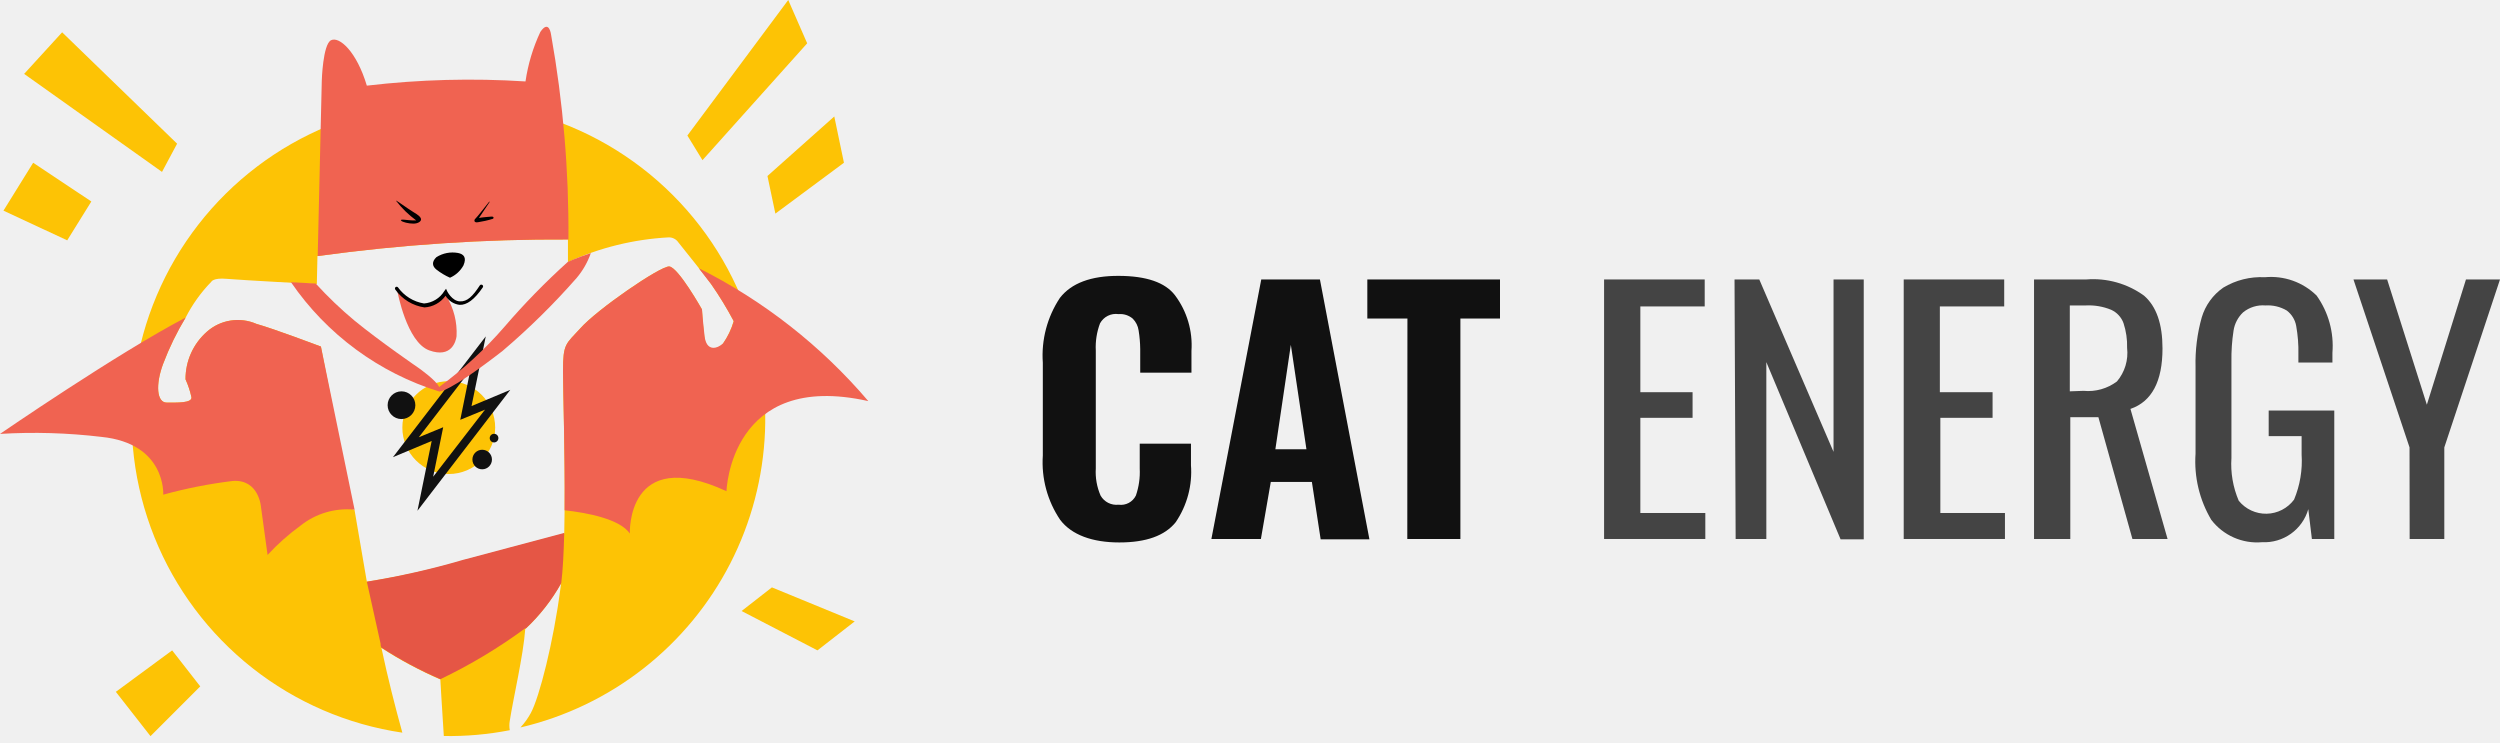
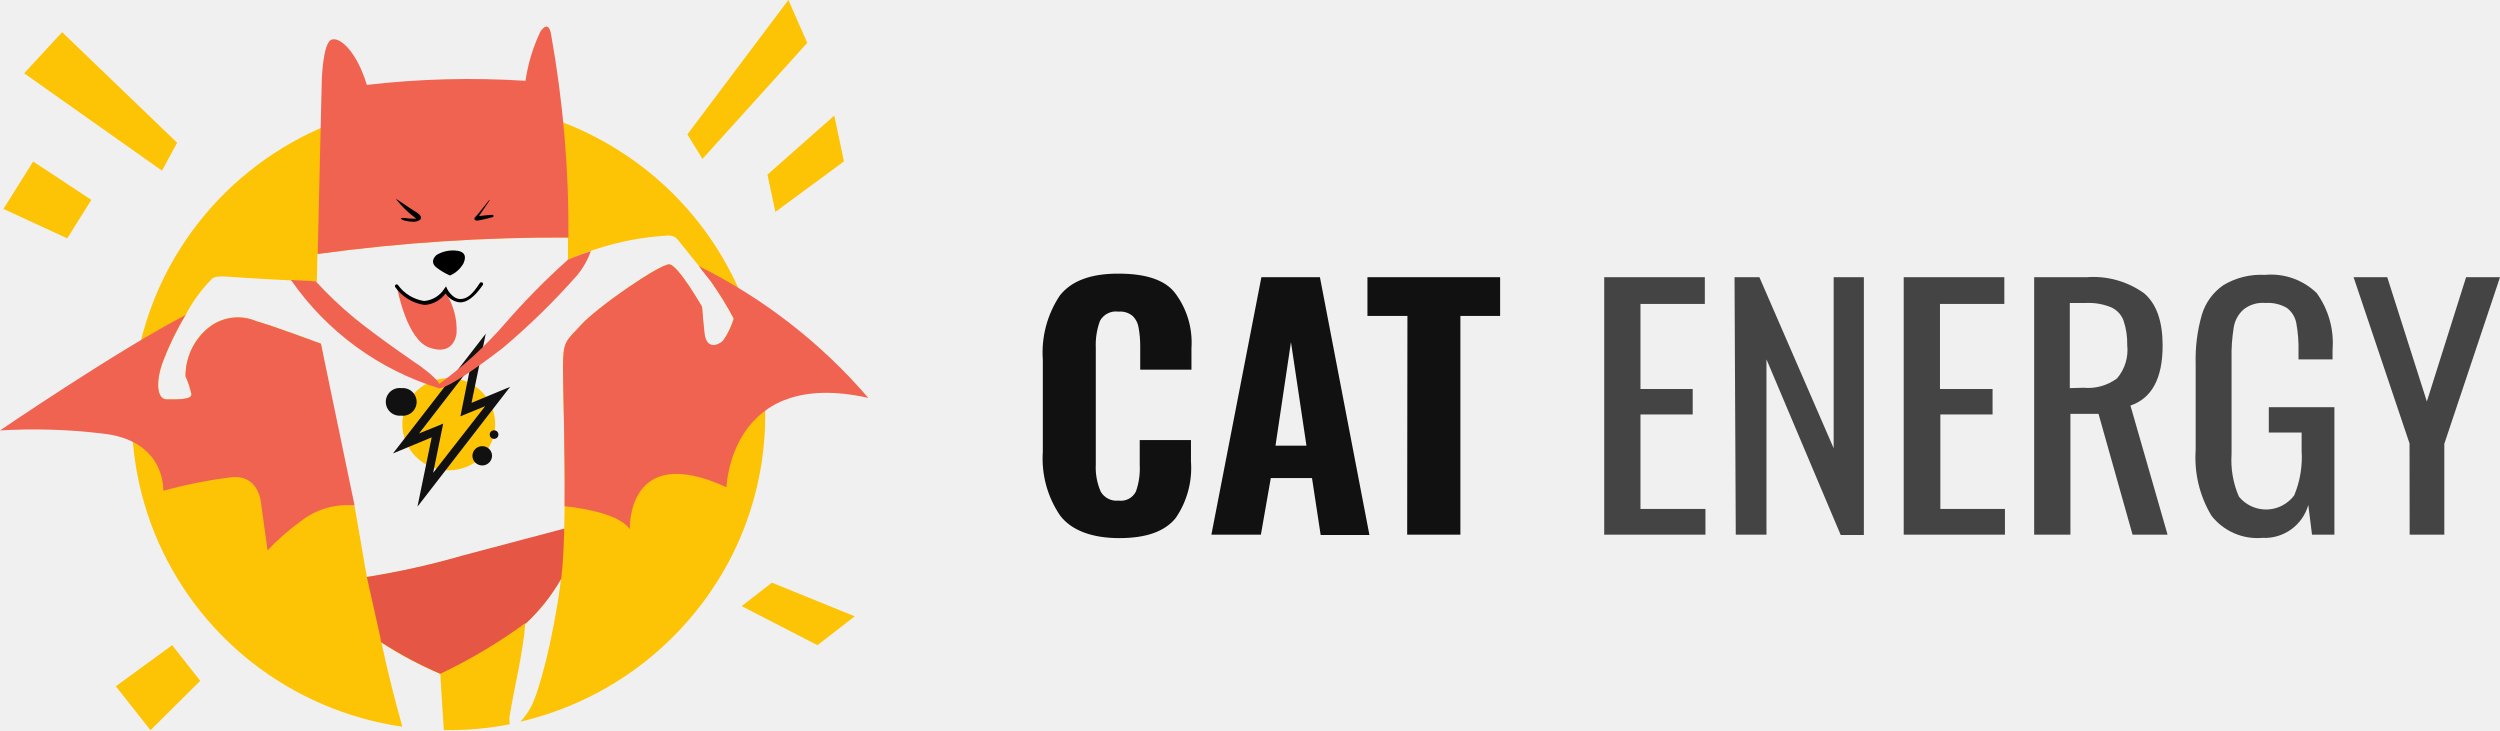
- <svg xmlns="http://www.w3.org/2000/svg" width="202" height="60" viewBox="0 0 202 60" fill="none">
-   <g clip-path="url(#clip0_2403_1689)">
-     <path d="M59.88 24C58.156 19.869 55.38 16.263 51.828 13.54C48.276 10.817 44.072 9.072 39.636 8.479C35.2 7.887 30.685 8.467 26.543 10.163C22.401 11.859 18.776 14.61 16.028 18.144C13.281 21.677 11.508 25.869 10.885 30.301C10.262 34.733 10.812 39.251 12.479 43.405C14.147 47.558 16.874 51.202 20.388 53.974C23.903 56.745 28.082 58.547 32.51 59.2C31.93 57.11 31.34 54.8 30.82 52.35C32.333 53.331 33.925 54.184 35.58 54.9C35.58 54.9 35.7 57.06 35.86 59.47C37.648 59.501 39.435 59.343 41.19 59C41.145 58.749 41.145 58.491 41.19 58.24C41.48 56.37 42.28 53 42.44 50.83C43.593 49.751 44.572 48.5 45.34 47.12L45.28 47.56C44.73 51.82 43.58 56.37 42.88 57.63C42.653 58.047 42.374 58.434 42.05 58.78C45.67 57.931 49.062 56.305 51.99 54.014C54.919 51.723 57.315 48.823 59.011 45.515C60.707 42.206 61.663 38.568 61.813 34.853C61.963 31.138 61.304 27.435 59.88 24ZM58.41 27.79C57.97 28.22 57.06 28.51 56.91 27.21C56.76 25.91 56.72 25 56.72 25C56.72 25 54.79 21.57 54.07 21.53C53.35 21.49 48.24 25 46.89 26.53C45.72 27.82 45.49 27.73 45.49 30C45.49 31.71 45.71 38.17 45.59 43.11L37.44 45.28C34.878 46.015 32.273 46.59 29.64 47L28.64 41.17H28.5L25.93 28C25.93 28 22.12 26.56 20.72 26.17C20.063 25.882 19.337 25.789 18.628 25.901C17.919 26.012 17.257 26.324 16.72 26.8C16.172 27.28 15.734 27.872 15.435 28.536C15.137 29.201 14.985 29.922 14.99 30.65C15.201 31.115 15.362 31.601 15.47 32.1C15.52 32.58 14.27 32.53 13.47 32.53C12.67 32.53 12.55 31.09 13.18 29.4C13.672 28.101 14.281 26.849 15 25.66C15.541 24.598 16.239 23.624 17.07 22.77C17.07 22.77 17.21 22.43 18.32 22.53C19.43 22.63 25.6 22.96 25.6 22.96L25.65 20.69C32.356 19.764 39.12 19.316 45.89 19.35C45.89 19.96 45.89 20.57 45.89 21.18C48.454 20.01 51.215 19.331 54.03 19.18C54.181 19.176 54.33 19.21 54.464 19.278C54.599 19.346 54.714 19.446 54.8 19.57C55.14 20 57.21 22.57 57.45 22.94C58.122 23.901 58.733 24.903 59.28 25.94C59.093 26.597 58.799 27.218 58.41 27.78V27.79Z" fill="#FDC305" />
-     <path d="M56.46 21.67C56.93 22.27 57.34 22.8 57.46 22.96C58.132 23.921 58.743 24.923 59.29 25.96C59.1 26.595 58.809 27.196 58.43 27.74C57.99 28.17 57.08 28.46 56.93 27.16C56.78 25.86 56.72 25 56.72 25C56.72 25 54.79 21.57 54.07 21.53C53.35 21.49 48.24 25 46.89 26.53C45.72 27.82 45.49 27.73 45.49 30C45.49 31.5 45.66 36.65 45.62 41.23C47.43 41.43 50.09 41.93 50.89 43.11C50.89 43.11 50.6 35.93 58.7 39.69C58.7 39.69 58.98 29.9 70.16 32.41C66.359 27.948 61.7 24.296 56.46 21.67Z" fill="#F06351" />
-     <path d="M45.93 19.35C45.971 13.809 45.502 8.275 44.53 2.82C44.53 2.82 44.38 1.52 43.66 2.58C43.066 3.847 42.662 5.195 42.46 6.58C38.185 6.306 33.894 6.42 29.64 6.92C28.82 4.17 27.42 2.92 26.75 3.25C26.08 3.58 26 6.53 26 6.53L25.67 20.69C32.383 19.763 39.154 19.315 45.93 19.35Z" fill="#F06351" />
-     <path d="M45.35 47.12C45.48 46.05 45.55 44.63 45.59 43.06L37.44 45.23C34.88 45.982 32.274 46.573 29.64 47L30.75 52C30.75 52.11 30.75 52.22 30.82 52.33C32.333 53.311 33.925 54.164 35.58 54.88C37.999 53.724 40.302 52.341 42.46 50.75V50.81C43.608 49.737 44.583 48.492 45.35 47.12Z" fill="#E55645" />
-     <path d="M32 16.22C31.95 16.12 33 16.9 33.41 17.14C33.82 17.38 34.02 17.56 34.02 17.73C34.02 17.9 33.76 18.07 33.4 18.07C33.04 18.07 32.48 17.95 32.4 17.81C32.32 17.67 33 17.81 33.34 17.81H33.63C33.014 17.36 32.466 16.824 32 16.22Z" fill="black" />
-     <path d="M39.5 16.33C39.5 16.33 38.5 17.61 38.41 17.67C38.32 17.73 38.24 18.01 38.6 17.96C39.013 17.898 39.421 17.805 39.82 17.68C39.93 17.62 39.89 17.48 39.7 17.5C39.51 17.52 39.02 17.55 38.7 17.61L39.55 16.34C39.55 16.34 39.58 16.22 39.5 16.33Z" fill="black" />
-     <path d="M36.36 22.44C36.824 22.236 37.207 21.884 37.45 21.44C37.73 20.78 37.45 20.53 37.01 20.44C36.405 20.33 35.78 20.451 35.26 20.78C34.87 21.15 34.92 21.51 35.26 21.78C35.598 22.045 35.967 22.267 36.36 22.44Z" fill="black" />
-     <path d="M36 23.7C35.885 23.927 35.729 24.13 35.54 24.3C35.255 24.529 34.905 24.662 34.54 24.68C33.989 24.734 33.439 24.577 33 24.24C32.798 24.122 32.619 23.97 32.47 23.79C32.37 23.681 32.247 23.596 32.11 23.54C32.11 23.54 32.86 27.65 34.68 28.31C36.5 28.97 36.84 27.55 36.89 27.17C36.951 26.032 36.665 24.902 36.07 23.93C36.07 23.63 36.05 23.83 36 23.7Z" fill="#F06351" />
-     <path d="M34.3 24.84C33.832 24.773 33.383 24.611 32.979 24.366C32.575 24.12 32.225 23.795 31.95 23.41C31.925 23.383 31.912 23.347 31.912 23.31C31.912 23.273 31.925 23.238 31.95 23.21C31.963 23.197 31.979 23.186 31.996 23.179C32.013 23.172 32.031 23.168 32.05 23.168C32.069 23.168 32.087 23.172 32.104 23.179C32.121 23.186 32.137 23.197 32.15 23.21C32.398 23.557 32.712 23.852 33.074 24.077C33.436 24.302 33.839 24.452 34.26 24.52C34.593 24.495 34.915 24.391 35.2 24.217C35.486 24.044 35.725 23.805 35.9 23.52L36.04 23.33L36.14 23.55C36.14 23.55 36.52 24.31 37.14 24.35C37.76 24.39 38.2 23.93 38.77 23.06C38.791 23.028 38.824 23.006 38.862 22.999C38.899 22.991 38.938 22.999 38.97 23.02C39.002 23.041 39.024 23.074 39.032 23.112C39.039 23.149 39.031 23.188 39.01 23.22C38.343 24.2 37.713 24.67 37.12 24.63C36.891 24.6 36.671 24.518 36.477 24.392C36.283 24.266 36.12 24.098 36 23.9C35.804 24.173 35.55 24.399 35.256 24.562C34.962 24.725 34.636 24.82 34.3 24.84Z" fill="black" />
-     <path d="M36.26 38.3C38.331 38.3 40.01 36.621 40.01 34.55C40.01 32.479 38.331 30.8 36.26 30.8C34.189 30.8 32.51 32.479 32.51 34.55C32.51 36.621 34.189 38.3 36.26 38.3Z" fill="#FDC305" />
-     <path d="M41.23 31.5L38.1 32.81L39.25 27.18L31.75 36.94L34.88 35.63L33.73 41.27L41.23 31.5ZM33.84 35.33L38 29.92L37.19 33.92L39.19 33.1L35 38.52L35.81 34.52L33.84 35.33Z" fill="#111111" />
-     <path d="M32.44 33.86C33.059 33.86 33.56 33.359 33.56 32.74C33.56 32.121 33.059 31.62 32.44 31.62C31.821 31.62 31.32 32.121 31.32 32.74C31.32 33.359 31.821 33.86 32.44 33.86Z" fill="#111111" />
-     <path d="M38.96 37.92C39.396 37.92 39.75 37.566 39.75 37.13C39.75 36.694 39.396 36.34 38.96 36.34C38.524 36.34 38.17 36.694 38.17 37.13C38.17 37.566 38.524 37.92 38.96 37.92Z" fill="#111111" />
-     <path d="M39.92 35.75C40.113 35.75 40.27 35.593 40.27 35.4C40.27 35.207 40.113 35.05 39.92 35.05C39.727 35.05 39.57 35.207 39.57 35.4C39.57 35.593 39.727 35.75 39.92 35.75Z" fill="#111111" />
-     <path d="M45.88 21.16C44.075 22.787 42.375 24.527 40.79 26.37C39.211 28.199 37.43 29.843 35.48 31.27C35.26 30.74 33.85 29.75 33.85 29.75C33.85 29.75 30.71 27.6 28.65 25.91C27.536 24.983 26.487 23.98 25.51 22.91L23.51 22.8C26.397 27.017 30.627 30.133 35.51 31.64C36.37 31.5 38.79 29.77 40.6 28.36C42.741 26.539 44.747 24.564 46.6 22.45C47.098 21.858 47.484 21.18 47.74 20.45C46.6 20.83 45.88 21.16 45.88 21.16Z" fill="#F06351" />
-     <path d="M65.22 3.5L56.76 12.94L55.54 10.95L63.69 0L65.22 3.5Z" fill="#FDC305" />
-     <path d="M62.65 17.26L68.19 13.15L67.41 9.41L62.01 14.22L62.65 17.26Z" fill="#FDC305" />
-     <path d="M59.92 49.37L66.05 52.55L69.06 50.21L62.37 47.46L59.92 49.37Z" fill="#FDC305" />
-     <path d="M1.95 5.97L5.02 2.61L14.31 11.61L13.09 13.89L1.95 5.97Z" fill="#FDC305" />
-     <path d="M7.38 16.28L2.68 13.15L0.28 17.02L5.43 19.42L7.38 16.28Z" fill="#FDC305" />
-     <path d="M13.91 52.55L9.36 55.9L12.16 59.48L16.18 55.46L13.91 52.55Z" fill="#FDC305" />
-     <path d="M25.93 28C25.93 28 22.12 26.56 20.72 26.17C20.063 25.882 19.337 25.789 18.628 25.901C17.919 26.012 17.257 26.324 16.72 26.8C16.172 27.28 15.734 27.872 15.435 28.536C15.137 29.201 14.985 29.922 14.99 30.65C15.201 31.115 15.362 31.601 15.47 32.1C15.52 32.58 14.27 32.53 13.47 32.53C12.67 32.53 12.55 31.09 13.18 29.4C13.671 28.101 14.281 26.849 15 25.66C9.55 28.5 0 35.06 0 35.06C2.732 34.895 5.473 34.976 8.19 35.3C13.44 35.83 13.19 39.97 13.19 39.97C15.037 39.461 16.918 39.09 18.82 38.86C20.94 38.72 21.09 40.98 21.09 40.98L21.62 44.84C22.425 43.969 23.312 43.179 24.27 42.48C25.505 41.492 27.076 41.025 28.65 41.18L25.93 28Z" fill="#F06351" />
-     <path d="M85.66 42C84.63 40.474 84.137 38.648 84.26 36.81V29.31C84.13 27.459 84.615 25.617 85.64 24.07C86.567 22.877 88.15 22.283 90.39 22.29C92.63 22.297 94.147 22.82 94.94 23.86C95.907 25.149 96.379 26.742 96.27 28.35V30.11H92.13V28.2C92.124 27.697 92.081 27.196 92 26.7C91.95 26.341 91.785 26.008 91.53 25.75C91.373 25.615 91.19 25.513 90.992 25.449C90.795 25.386 90.587 25.362 90.38 25.38C90.083 25.336 89.78 25.384 89.511 25.518C89.243 25.652 89.023 25.866 88.88 26.13C88.617 26.832 88.501 27.581 88.54 28.33V37.85C88.494 38.604 88.628 39.358 88.93 40.05C89.074 40.3 89.288 40.502 89.546 40.632C89.803 40.761 90.093 40.813 90.38 40.78C90.662 40.82 90.948 40.77 91.2 40.637C91.451 40.504 91.654 40.295 91.78 40.04C92.022 39.336 92.127 38.593 92.09 37.85V35.85H96.23V37.58C96.352 39.211 95.918 40.836 95 42.19C94.12 43.29 92.6 43.83 90.44 43.83C88.28 43.83 86.59 43.23 85.66 42Z" fill="#111111" />
-     <path d="M101.91 22.58H106.65L110.65 43.58H106.71L106 38.94H102.68L101.88 43.55H97.88L101.91 22.58ZM105.56 36.3L104.3 27.86L103.05 36.3H105.56Z" fill="#111111" />
-     <path d="M113.72 25.74H110.48V22.58H121.2V25.74H118V43.55H113.71L113.72 25.74Z" fill="#111111" />
-     <path d="M129.61 22.58H137.74V24.76H132.54V31.69H136.76V33.76H132.54V41.45H137.79V43.55H129.61V22.58Z" fill="#444444" />
-     <path d="M140.15 22.58H142.15L148.15 36.51V22.58H150.59V43.58H148.72L142.72 29.26V43.55H140.24L140.15 22.58Z" fill="#444444" />
-     <path d="M153.82 22.58H161.94V24.76H156.74V31.69H161V33.76H156.78V41.45H162V43.55H153.82V22.58Z" fill="#444444" />
-     <path d="M164.35 22.58H168.57C170.233 22.446 171.889 22.911 173.24 23.89C174.24 24.76 174.73 26.18 174.73 28.15C174.73 30.817 173.867 32.447 172.14 33.04L175.14 43.55H172.3L169.55 33.71H167.28V43.55H164.35V22.58ZM168.35 31.58C169.313 31.673 170.277 31.402 171.05 30.82C171.364 30.448 171.599 30.016 171.74 29.55C171.881 29.084 171.925 28.594 171.87 28.11C171.89 27.432 171.792 26.755 171.58 26.11C171.494 25.872 171.361 25.654 171.189 25.469C171.018 25.283 170.81 25.134 170.58 25.03C169.931 24.764 169.231 24.644 168.53 24.68H167.24V31.62L168.35 31.58Z" fill="#444444" />
-     <path d="M178.67 42C177.714 40.387 177.271 38.521 177.4 36.65V29.65C177.366 28.299 177.534 26.951 177.9 25.65C178.189 24.672 178.803 23.822 179.64 23.24C180.651 22.631 181.821 22.338 183 22.4C183.762 22.328 184.532 22.422 185.254 22.678C185.976 22.934 186.633 23.344 187.18 23.88C188.139 25.224 188.593 26.864 188.46 28.51V29.29H185.71V28.64C185.729 27.863 185.668 27.085 185.53 26.32C185.439 25.83 185.168 25.391 184.77 25.09C184.251 24.784 183.652 24.641 183.05 24.68C182.397 24.624 181.748 24.825 181.24 25.24C180.825 25.634 180.554 26.154 180.47 26.72C180.343 27.544 180.286 28.377 180.3 29.21V37C180.221 38.184 180.423 39.37 180.89 40.46C181.161 40.795 181.506 41.064 181.897 41.246C182.288 41.428 182.716 41.518 183.147 41.509C183.578 41.501 184.002 41.394 184.386 41.196C184.769 40.999 185.102 40.716 185.36 40.37C185.842 39.217 186.051 37.967 185.97 36.72V35.24H183.31V33.17H188.61V43.55H186.8L186.51 41.14C186.281 41.941 185.788 42.64 185.11 43.125C184.433 43.61 183.612 43.851 182.78 43.81C181.998 43.879 181.211 43.749 180.493 43.433C179.774 43.116 179.147 42.623 178.67 42Z" fill="#444444" />
-     <path d="M194.69 36.15L190.16 22.58H192.88L196.09 32.7L199.25 22.58H202L197.5 36.15V43.55H194.7L194.69 36.15Z" fill="#444444" />
+ <svg xmlns="http://www.w3.org/2000/svg" width="202" height="59" viewBox="0 0 202 59" fill="none">
+   <g clip-path="url(#a)">
+     <path d="M59.88 23.8a25.43 25.43 0 0 0-8.05-10.37 25.72 25.72 0 0 0-25.29-3.35A25.59 25.59 0 0 0 16.03 18a25.3 25.3 0 0 0-3.55 25.05 25.42 25.42 0 0 0 7.9 10.49 25.72 25.72 0 0 0 12.13 5.18c-.58-2.07-1.17-4.36-1.69-6.8 1.51.98 3.1 1.83 4.76 2.54 0 0 .12 2.14.28 4.53 1.79.03 3.58-.13 5.33-.47a2.1 2.1 0 0 1 0-.75c.3-1.85 1.1-5.2 1.25-7.35a15.11 15.11 0 0 0 2.9-3.68l-.06.44c-.55 4.22-1.7 8.74-2.4 9.98-.23.42-.5.8-.83 1.15a25.73 25.73 0 0 0 16.96-13.16 25.27 25.27 0 0 0 .87-21.34Zm-1.47 3.77c-.44.42-1.35.71-1.5-.58-.15-1.29-.19-2.2-.19-2.2s-1.93-3.4-2.65-3.43c-.72-.04-5.83 3.44-7.18 4.96-1.17 1.28-1.4 1.19-1.4 3.44 0 1.7.22 8.1.1 13l-8.15 2.15c-2.56.73-5.17 1.3-7.8 1.71l-1-5.78h-.14l-2.57-13.07s-3.8-1.42-5.2-1.81a3.79 3.79 0 0 0-4.01.62 5.03 5.03 0 0 0-1.73 3.82c.21.46.37.95.48 1.44.05.48-1.2.43-2 .43s-.92-1.43-.29-3.1c.5-1.3 1.1-2.54 1.82-3.72a11.78 11.78 0 0 1 2.07-2.86s.14-.34 1.25-.24c1.11.1 7.28.42 7.28.42l.05-2.25c6.7-.92 13.47-1.36 20.24-1.33v1.82a22.67 22.67 0 0 1 8.14-1.98.92.92 0 0 1 .77.38c.34.43 2.41 2.98 2.65 3.34.67.96 1.29 1.95 1.83 2.98a6.17 6.17 0 0 1-.87 1.83Z" fill="#FDC305" />
+     <path d="m56.46 21.5 1 1.27c.68.96 1.29 1.95 1.83 2.98a6.17 6.17 0 0 1-.86 1.77c-.44.42-1.35.71-1.5-.58a52.31 52.31 0 0 1-.2-2.14s-1.94-3.4-2.66-3.44c-.72-.04-5.83 3.44-7.18 4.96-1.17 1.28-1.4 1.19-1.4 3.44 0 1.49.17 6.6.13 11.14 1.81.2 4.47.7 5.27 1.86 0 0-.29-7.12 7.81-3.39 0 0 .28-9.71 11.46-7.22a43.67 43.67 0 0 0-13.7-10.65Zm-10.53-2.3c.04-5.5-.43-11-1.4-16.4 0 0-.15-1.3-.87-.24-.6 1.26-1 2.6-1.2 3.97a71.46 71.46 0 0 0-12.82.33c-.82-2.72-2.22-3.96-2.89-3.64-.67.33-.75 3.26-.75 3.26l-.33 14.04c6.71-.92 13.49-1.36 20.26-1.33Z" fill="#F06351" />
+     <path d="M45.35 46.74c.13-1.06.2-2.47.24-4.03l-8.15 2.16a64.43 64.43 0 0 1-7.8 1.75l1.11 4.96c0 .11 0 .22.07.33a32.4 32.4 0 0 0 4.76 2.53 42.48 42.48 0 0 0 6.88-4.1v.06a15.12 15.12 0 0 0 2.9-3.66Z" fill="#E55645" />
+     <path d="M32 16.09c-.05-.1 1 .67 1.41.91.41.24.61.42.61.59 0 .17-.26.33-.62.33s-.92-.11-1-.25c-.08-.14.6 0 .94 0h.3A8.05 8.05 0 0 1 32 16.09Zm7.5.11s-1 1.27-1.09 1.33c-.09.06-.17.33.2.29.4-.07.81-.16 1.21-.28.11-.06.07-.2-.12-.18-.19.02-.68.05-1 .1l.85-1.25s.03-.12-.05-.01Zm-3.14 6.06c.47-.2.85-.55 1.1-1 .27-.65 0-.9-.45-.99-.6-.1-1.23.02-1.75.34-.39.37-.34.73 0 1 .34.26.7.48 1.1.65Z" fill="#000" />
+     <path d="M36 23.5c-.11.23-.27.44-.46.6-.28.23-.63.36-1 .38a2.2 2.2 0 0 1-1.54-.44 2 2 0 0 1-.53-.44 1 1 0 0 0-.36-.25s.75 4.08 2.57 4.73c1.82.66 2.16-.75 2.21-1.13a5.55 5.55 0 0 0-.82-3.21c0-.3-.02-.1-.07-.23Z" fill="#F06351" />
+     <path d="M34.3 24.64a3.52 3.52 0 0 1-2.35-1.42.15.15 0 0 1 0-.2.14.14 0 0 1 .16-.03l.04.03a3.2 3.2 0 0 0 2.11 1.3 2.12 2.12 0 0 0 1.64-.99l.14-.19.1.22s.38.75 1 .8c.62.03 1.06-.42 1.63-1.29a.14.14 0 0 1 .2-.04.14.14 0 0 1 .04.2c-.67.97-1.3 1.44-1.89 1.4a1.56 1.56 0 0 1-1.12-.72 2.25 2.25 0 0 1-1.7.93Z" fill="#000" />
+     <path d="M36.26 38a3.73 3.73 0 0 0 3.75-3.73 3.73 3.73 0 0 0-3.75-3.72 3.73 3.73 0 0 0-3.75 3.72A3.73 3.73 0 0 0 36.26 38Z" fill="#FDC305" />
+     <path d="m41.23 31.25-3.13 1.3 1.15-5.59-7.5 9.68 3.13-1.3-1.15 5.6 7.5-9.7Zm-7.39 3.8L38 29.67l-.8 3.97 2-.82L35 38.2l.81-3.97-1.97.8Zm-1.4-1.46a1.12 1.12 0 1 0 0-2.23 1.12 1.12 0 1 0 0 2.22Zm6.52 4.02a.8.8 0 0 0 .8-.78.79.79 0 0 0-.8-.78.79.79 0 0 0-.79.78c0 .43.36.78.8.78Zm.96-2.15c.2 0 .35-.15.35-.35a.34.34 0 0 0-.35-.34c-.2 0-.35.15-.35.34 0 .2.16.35.35.35Z" fill="#111" />
+     <path d="M45.88 20.99a57.22 57.22 0 0 0-5.09 5.17 31.79 31.79 0 0 1-5.3 4.86c-.23-.53-1.64-1.51-1.64-1.51s-3.14-2.13-5.2-3.8a31.78 31.78 0 0 1-3.14-2.98l-2-.11a22.62 22.62 0 0 0 12 8.76c.86-.13 3.28-1.85 5.1-3.25a57.44 57.44 0 0 0 6-5.86 6.4 6.4 0 0 0 1.13-1.98c-1.14.37-1.86.7-1.86.7Z" fill="#F06351" />
+     <path d="m65.22 3.47-8.46 9.37-1.22-1.98L63.7 0l1.53 3.47Zm-2.57 13.65 5.54-4.08-.78-3.7-5.4 4.77.64 3.01Zm-2.73 31.85 6.13 3.16 3.01-2.33-6.69-2.72-2.45 1.9ZM1.95 5.92 5.02 2.6l9.29 8.93-1.22 2.26L1.95 5.92Zm5.43 10.23-4.7-3.1-2.4 3.83 5.15 2.38 1.95-3.11Zm6.53 35.98-4.55 3.32 2.8 3.55 4.02-3.99-2.27-2.88Z" fill="#FDC305" />
+     <path d="M25.93 27.77s-3.8-1.42-5.2-1.81a3.79 3.79 0 0 0-4 .62 5.03 5.03 0 0 0-1.74 3.82c.21.46.37.95.48 1.44.05.48-1.2.43-2 .43s-.92-1.43-.29-3.1c.5-1.3 1.1-2.54 1.82-3.72-5.45 2.82-15 9.33-15 9.33a46.2 46.2 0 0 1 8.19.24c5.25.52 5 4.63 5 4.63 1.85-.5 3.73-.88 5.63-1.1 2.12-.14 2.27 2.1 2.27 2.1l.53 3.83c.8-.87 1.7-1.65 2.65-2.34a6.1 6.1 0 0 1 4.38-1.3l-2.72-13.07Z" fill="#F06351" />
+     <path d="M85.66 41.66a8.17 8.17 0 0 1-1.4-5.15v-7.44a8.3 8.3 0 0 1 1.38-5.2c.93-1.18 2.51-1.77 4.75-1.76 2.24 0 3.76.53 4.55 1.56a6.63 6.63 0 0 1 1.33 4.45v1.75h-4.14v-1.9c0-.5-.04-1-.13-1.49a1.66 1.66 0 0 0-.47-.94 1.56 1.56 0 0 0-1.15-.36 1.47 1.47 0 0 0-1.5.74 5.6 5.6 0 0 0-.34 2.18v9.44c-.04.75.1 1.5.4 2.19a1.48 1.48 0 0 0 1.44.72 1.36 1.36 0 0 0 1.4-.73c.25-.7.35-1.44.31-2.18v-1.98h4.14v1.72A7.15 7.15 0 0 1 95 41.85c-.88 1.1-2.4 1.63-4.56 1.63-2.16 0-3.85-.6-4.78-1.82Zm16.26-19.26h4.73l4 20.83h-3.94l-.7-4.6h-3.33l-.8 4.57h-4l4.04-20.8Zm3.64 13.6-1.25-8.36-1.25 8.37h2.5Zm8.16-10.47h-3.23V22.4h10.72v3.13H118V43.2h-4.3l.02-17.67Z" fill="#111" />
+     <path d="M129.62 22.4h8.13v2.16h-5.2v6.87h4.22v2.06h-4.22v7.63h5.25v2.08h-8.18V22.4Zm10.54 0h2l6 13.82V22.4h2.44v20.83h-1.87l-6-14.2V43.2h-2.48l-.1-20.8Zm13.67 0h8.12v2.16h-5.2v6.87H161v2.06h-4.22v7.63H162v2.08h-8.18V22.4Zm10.53 0h4.22a7.04 7.04 0 0 1 4.67 1.3c1 .86 1.49 2.27 1.49 4.22 0 2.65-.87 4.26-2.6 4.85l3 10.43h-2.83l-2.75-9.76h-2.27v9.76h-2.93V22.4Zm4 8.93a3.9 3.9 0 0 0 2.7-.76 3.54 3.54 0 0 0 .82-2.69 5.76 5.76 0 0 0-.3-1.98 1.88 1.88 0 0 0-1-1.07 4.8 4.8 0 0 0-2.04-.35h-1.3v6.88l1.12-.03Zm10.32 10.33a9.11 9.11 0 0 1-1.27-5.3V29.4a13 13 0 0 1 .5-3.97c.29-.97.9-1.81 1.74-2.39a5.9 5.9 0 0 1 3.36-.83 5.3 5.3 0 0 1 4.18 1.47 6.9 6.9 0 0 1 1.28 4.59v.77h-2.75v-.64a11.3 11.3 0 0 0-.18-2.3 2 2 0 0 0-.76-1.22 3.02 3.02 0 0 0-1.72-.4c-.65-.06-1.3.13-1.81.55-.42.39-.69.9-.77 1.46-.13.82-.19 1.65-.17 2.47v7.73a7.4 7.4 0 0 0 .59 3.43 2.83 2.83 0 0 0 3.5.73c.38-.2.71-.47.97-.82a8 8 0 0 0 .6-3.62v-1.46h-2.65V32.9h5.3v10.3h-1.81l-.3-2.4a3.66 3.66 0 0 1-3.72 2.66 4.7 4.7 0 0 1-4.11-1.8Zm16.02-5.8-4.53-13.46h2.72l3.2 10.04 3.17-10.04H202l-4.5 13.46v7.34h-2.8l-.01-7.34Z" fill="#444" />
  </g>
  <defs>
-     <clipPath id="clip0_2403_1689">
-       <rect width="201.99" height="59.48" fill="white" />
+     <clipPath id="a">
+       <path fill="#fff" d="M0 0h202v59H0z" />
    </clipPath>
  </defs>
</svg>
